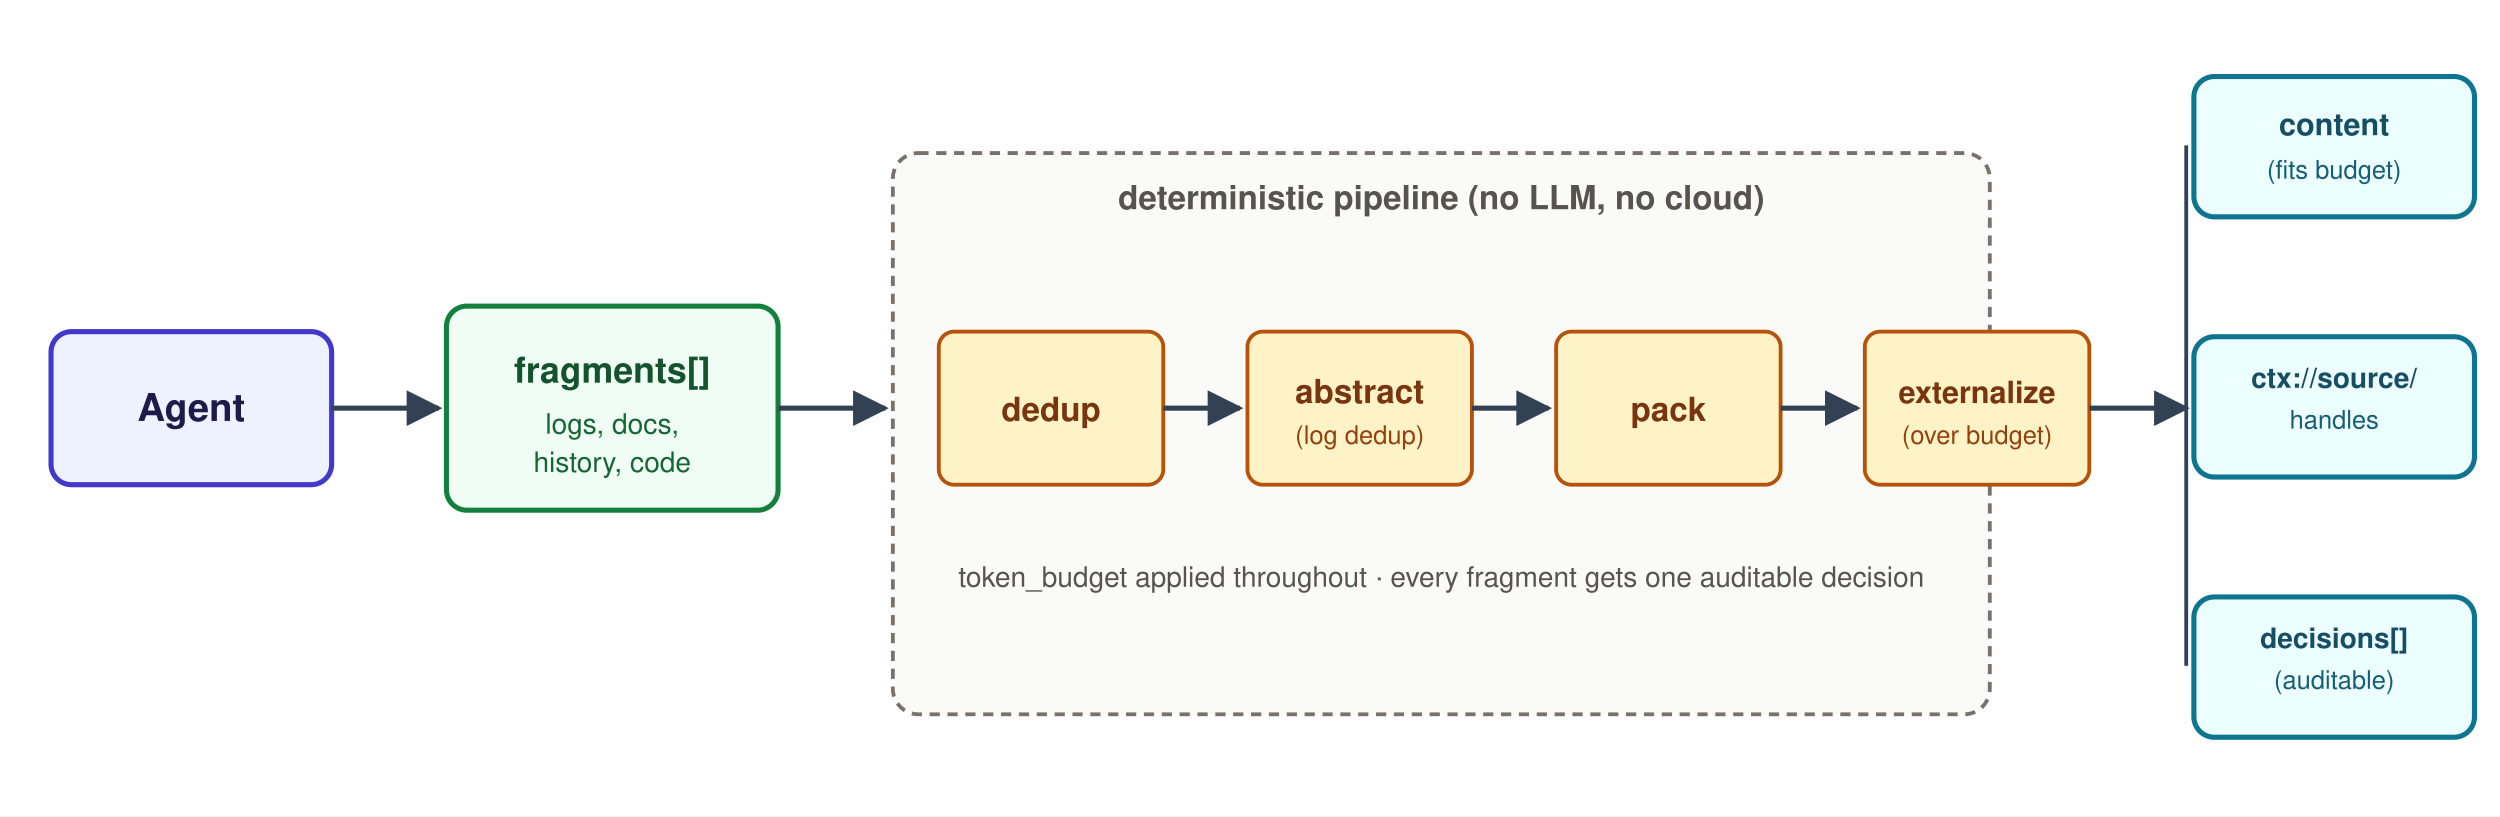
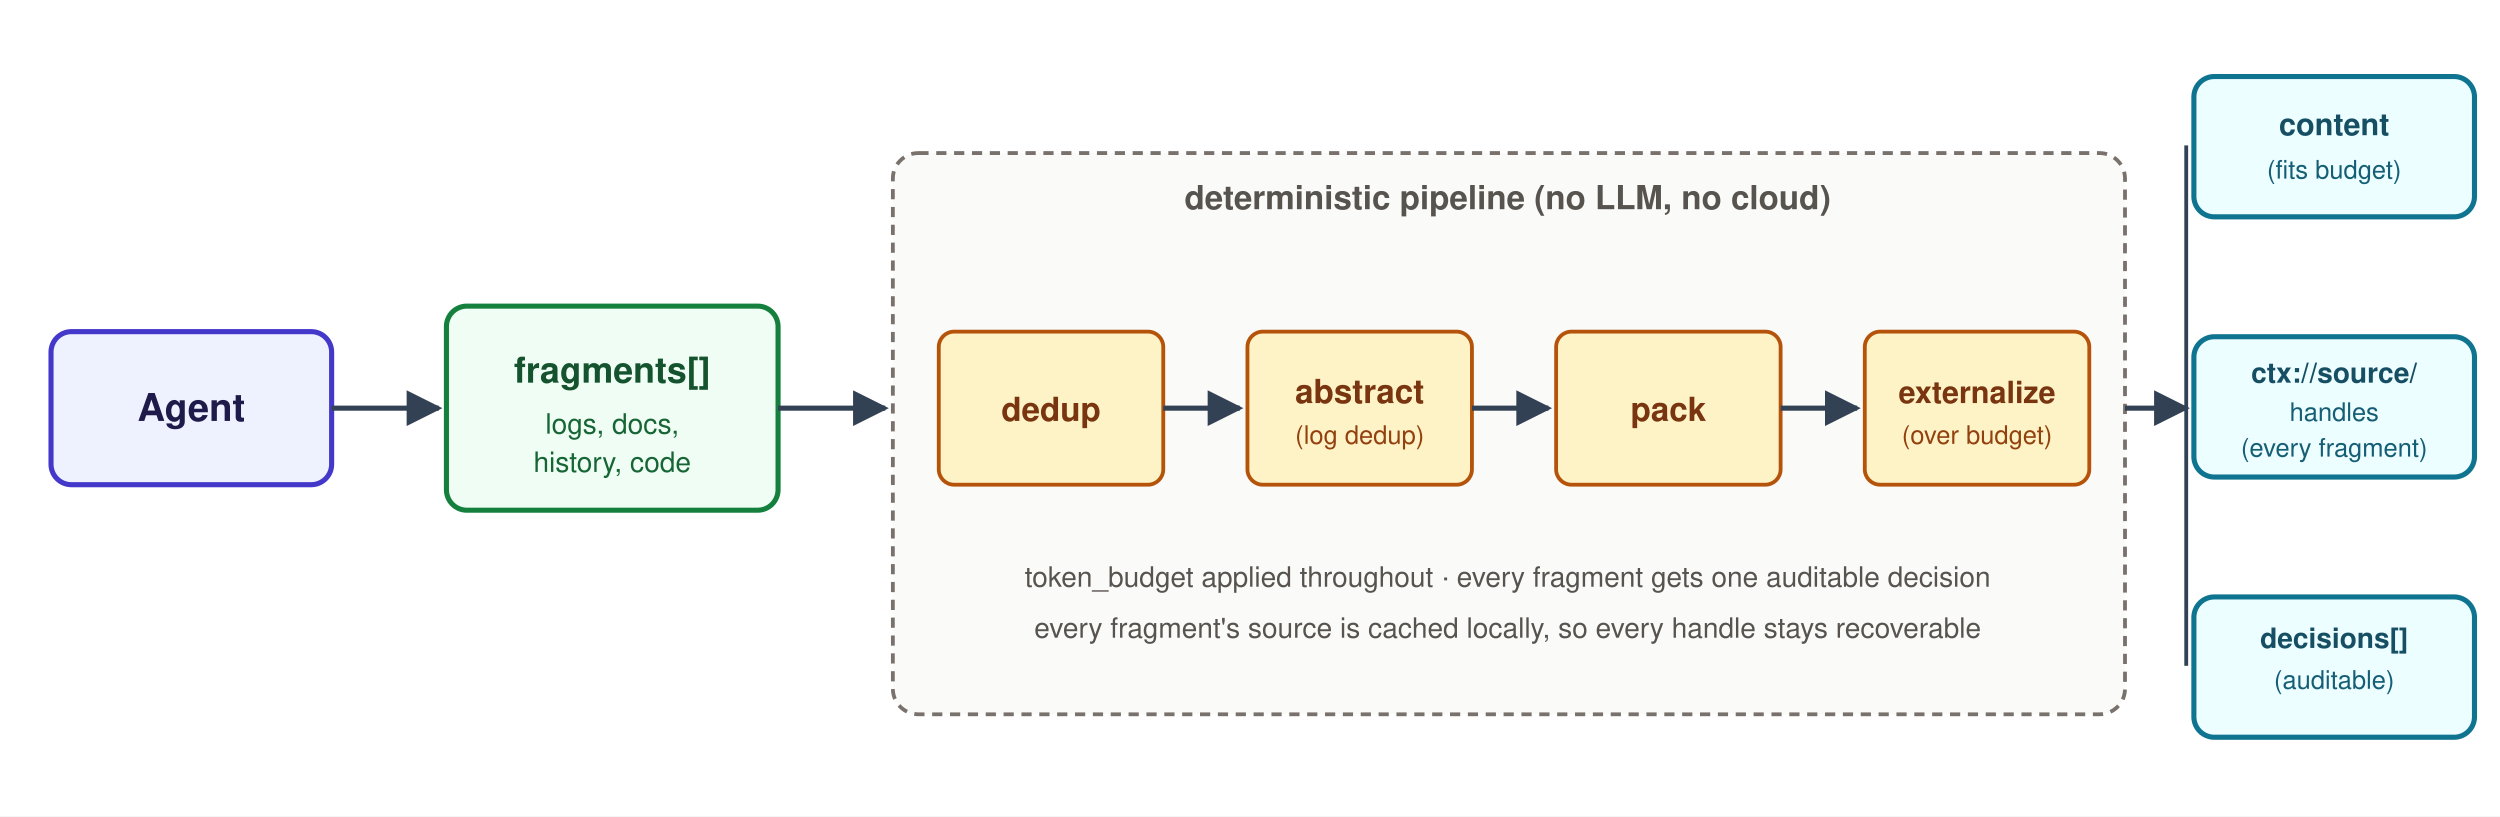
<svg xmlns="http://www.w3.org/2000/svg" viewBox="0 0 980 320" role="img" aria-label="compile_context pipeline: agent fragments flow through dedup, abstract, pack, externalize, producing content, ctx source handles, and auditable decisions">
  <defs>
    <marker id="arrow" viewBox="0 0 10 10" refX="9" refY="5" markerWidth="7" markerHeight="7" orient="auto-start-reverse">
      <path d="M0,0 L10,5 L0,10 z" fill="#334155" />
    </marker>
  </defs>
  <rect x="0" y="0" width="980" height="320" fill="#ffffff" />
  <rect x="20" y="130" width="110" height="60" rx="8" fill="#eef2ff" stroke="#4338ca" stroke-width="2" />
  <text x="75" y="165" text-anchor="middle" font-family="Helvetica, Arial, sans-serif" font-size="15" fill="#1e1b4b" font-weight="600">Agent</text>
  <line x1="130" y1="160" x2="172" y2="160" stroke="#334155" stroke-width="2" marker-end="url(#arrow)" />
  <rect x="175" y="120" width="130" height="80" rx="8" fill="#f0fdf4" stroke="#15803d" stroke-width="2" />
  <text x="240" y="150" text-anchor="middle" font-family="Helvetica, Arial, sans-serif" font-size="14" fill="#14532d" font-weight="600">fragments[]</text>
  <text x="240" y="170" text-anchor="middle" font-family="Helvetica, Arial, sans-serif" font-size="11" fill="#166534">logs, docs,</text>
  <text x="240" y="185" text-anchor="middle" font-family="Helvetica, Arial, sans-serif" font-size="11" fill="#166534">history, code</text>
  <line x1="305" y1="160" x2="347" y2="160" stroke="#334155" stroke-width="2" marker-end="url(#arrow)" />
-   <rect x="350" y="60" width="430" height="220" rx="10" fill="#fafaf9" stroke="#78716c" stroke-width="1.5" stroke-dasharray="4 3" />
-   <text x="565" y="82" text-anchor="middle" font-family="Helvetica, Arial, sans-serif" font-size="13" fill="#57534e" font-weight="600">deterministic pipeline (no LLM, no cloud)</text>
+   <rect x="350" y="60" width="483" height="220" rx="10" fill="#fafaf9" stroke="#78716c" stroke-width="1.5" stroke-dasharray="4 3" />
+   <text x="591" y="82" text-anchor="middle" font-family="Helvetica, Arial, sans-serif" font-size="13" fill="#57534e" font-weight="600">deterministic pipeline (no LLM, no cloud)</text>
  <rect x="368" y="130" width="88" height="60" rx="6" fill="#fef3c7" stroke="#b45309" stroke-width="1.5" />
  <text x="412" y="165" text-anchor="middle" font-family="Helvetica, Arial, sans-serif" font-size="13" fill="#78350f" font-weight="600">dedup</text>
  <line x1="456" y1="160" x2="486" y2="160" stroke="#334155" stroke-width="2" marker-end="url(#arrow)" />
  <rect x="489" y="130" width="88" height="60" rx="6" fill="#fef3c7" stroke="#b45309" stroke-width="1.5" />
  <text x="533" y="158" text-anchor="middle" font-family="Helvetica, Arial, sans-serif" font-size="13" fill="#78350f" font-weight="600">abstract</text>
  <text x="533" y="174" text-anchor="middle" font-family="Helvetica, Arial, sans-serif" font-size="10" fill="#92400e">(log dedup)</text>
  <line x1="577" y1="160" x2="607" y2="160" stroke="#334155" stroke-width="2" marker-end="url(#arrow)" />
  <rect x="610" y="130" width="88" height="60" rx="6" fill="#fef3c7" stroke="#b45309" stroke-width="1.5" />
  <text x="654" y="165" text-anchor="middle" font-family="Helvetica, Arial, sans-serif" font-size="13" fill="#78350f" font-weight="600">pack</text>
  <line x1="698" y1="160" x2="728" y2="160" stroke="#334155" stroke-width="2" marker-end="url(#arrow)" />
  <rect x="731" y="130" width="88" height="60" rx="6" fill="#fef3c7" stroke="#b45309" stroke-width="1.5" />
  <text x="775" y="158" text-anchor="middle" font-family="Helvetica, Arial, sans-serif" font-size="12" fill="#78350f" font-weight="600">externalize</text>
  <text x="775" y="174" text-anchor="middle" font-family="Helvetica, Arial, sans-serif" font-size="10" fill="#92400e">(over budget)</text>
-   <text x="565" y="230" text-anchor="middle" font-family="Helvetica, Arial, sans-serif" font-size="11" fill="#57534e">token_budget applied throughout · every fragment gets one auditable decision</text>
-   <line x1="819" y1="160" x2="857" y2="160" stroke="#334155" stroke-width="2" marker-end="url(#arrow)" />
+   <text x="591" y="230" text-anchor="middle" font-family="Helvetica, Arial, sans-serif" font-size="11" fill="#57534e">token_budget applied throughout · every fragment gets one auditable decision</text>
+   <text x="591" y="250" text-anchor="middle" font-family="Helvetica, Arial, sans-serif" font-size="11" fill="#57534e">every fragment's source is cached locally, so every handle stays recoverable</text>
+   <line x1="833" y1="160" x2="857" y2="160" stroke="#334155" stroke-width="2" marker-end="url(#arrow)" />
  <rect x="860" y="30" width="110" height="55" rx="8" fill="#ecfeff" stroke="#0e7490" stroke-width="2" />
  <text x="915" y="53" text-anchor="middle" font-family="Helvetica, Arial, sans-serif" font-size="12" fill="#164e63" font-weight="600">content</text>
  <text x="915" y="70" text-anchor="middle" font-family="Helvetica, Arial, sans-serif" font-size="10" fill="#155e75">(fits budget)</text>
  <rect x="860" y="132" width="110" height="55" rx="8" fill="#ecfeff" stroke="#0e7490" stroke-width="2" />
-   <text x="915" y="152" text-anchor="middle" font-family="Helvetica, Arial, sans-serif" font-size="11" fill="#164e63" font-weight="600">ctx://source/</text>
-   <text x="915" y="168" text-anchor="middle" font-family="Helvetica, Arial, sans-serif" font-size="10" fill="#155e75">handles</text>
+   <text x="915" y="150" text-anchor="middle" font-family="Helvetica, Arial, sans-serif" font-size="11" fill="#164e63" font-weight="600">ctx://source/</text>
+   <text x="915" y="165" text-anchor="middle" font-family="Helvetica, Arial, sans-serif" font-size="10" fill="#155e75">handles</text>
+   <text x="915" y="179" text-anchor="middle" font-family="Helvetica, Arial, sans-serif" font-size="10" fill="#155e75">(every fragment)</text>
  <rect x="860" y="234" width="110" height="55" rx="8" fill="#ecfeff" stroke="#0e7490" stroke-width="2" />
  <text x="915" y="254" text-anchor="middle" font-family="Helvetica, Arial, sans-serif" font-size="11" fill="#164e63" font-weight="600">decisions[]</text>
  <text x="915" y="270" text-anchor="middle" font-family="Helvetica, Arial, sans-serif" font-size="10" fill="#155e75">(auditable)</text>
  <line x1="857" y1="160" x2="857" y2="57" stroke="#334155" stroke-width="1.5" />
  <line x1="857" y1="160" x2="857" y2="261" stroke="#334155" stroke-width="1.5" />
</svg>
